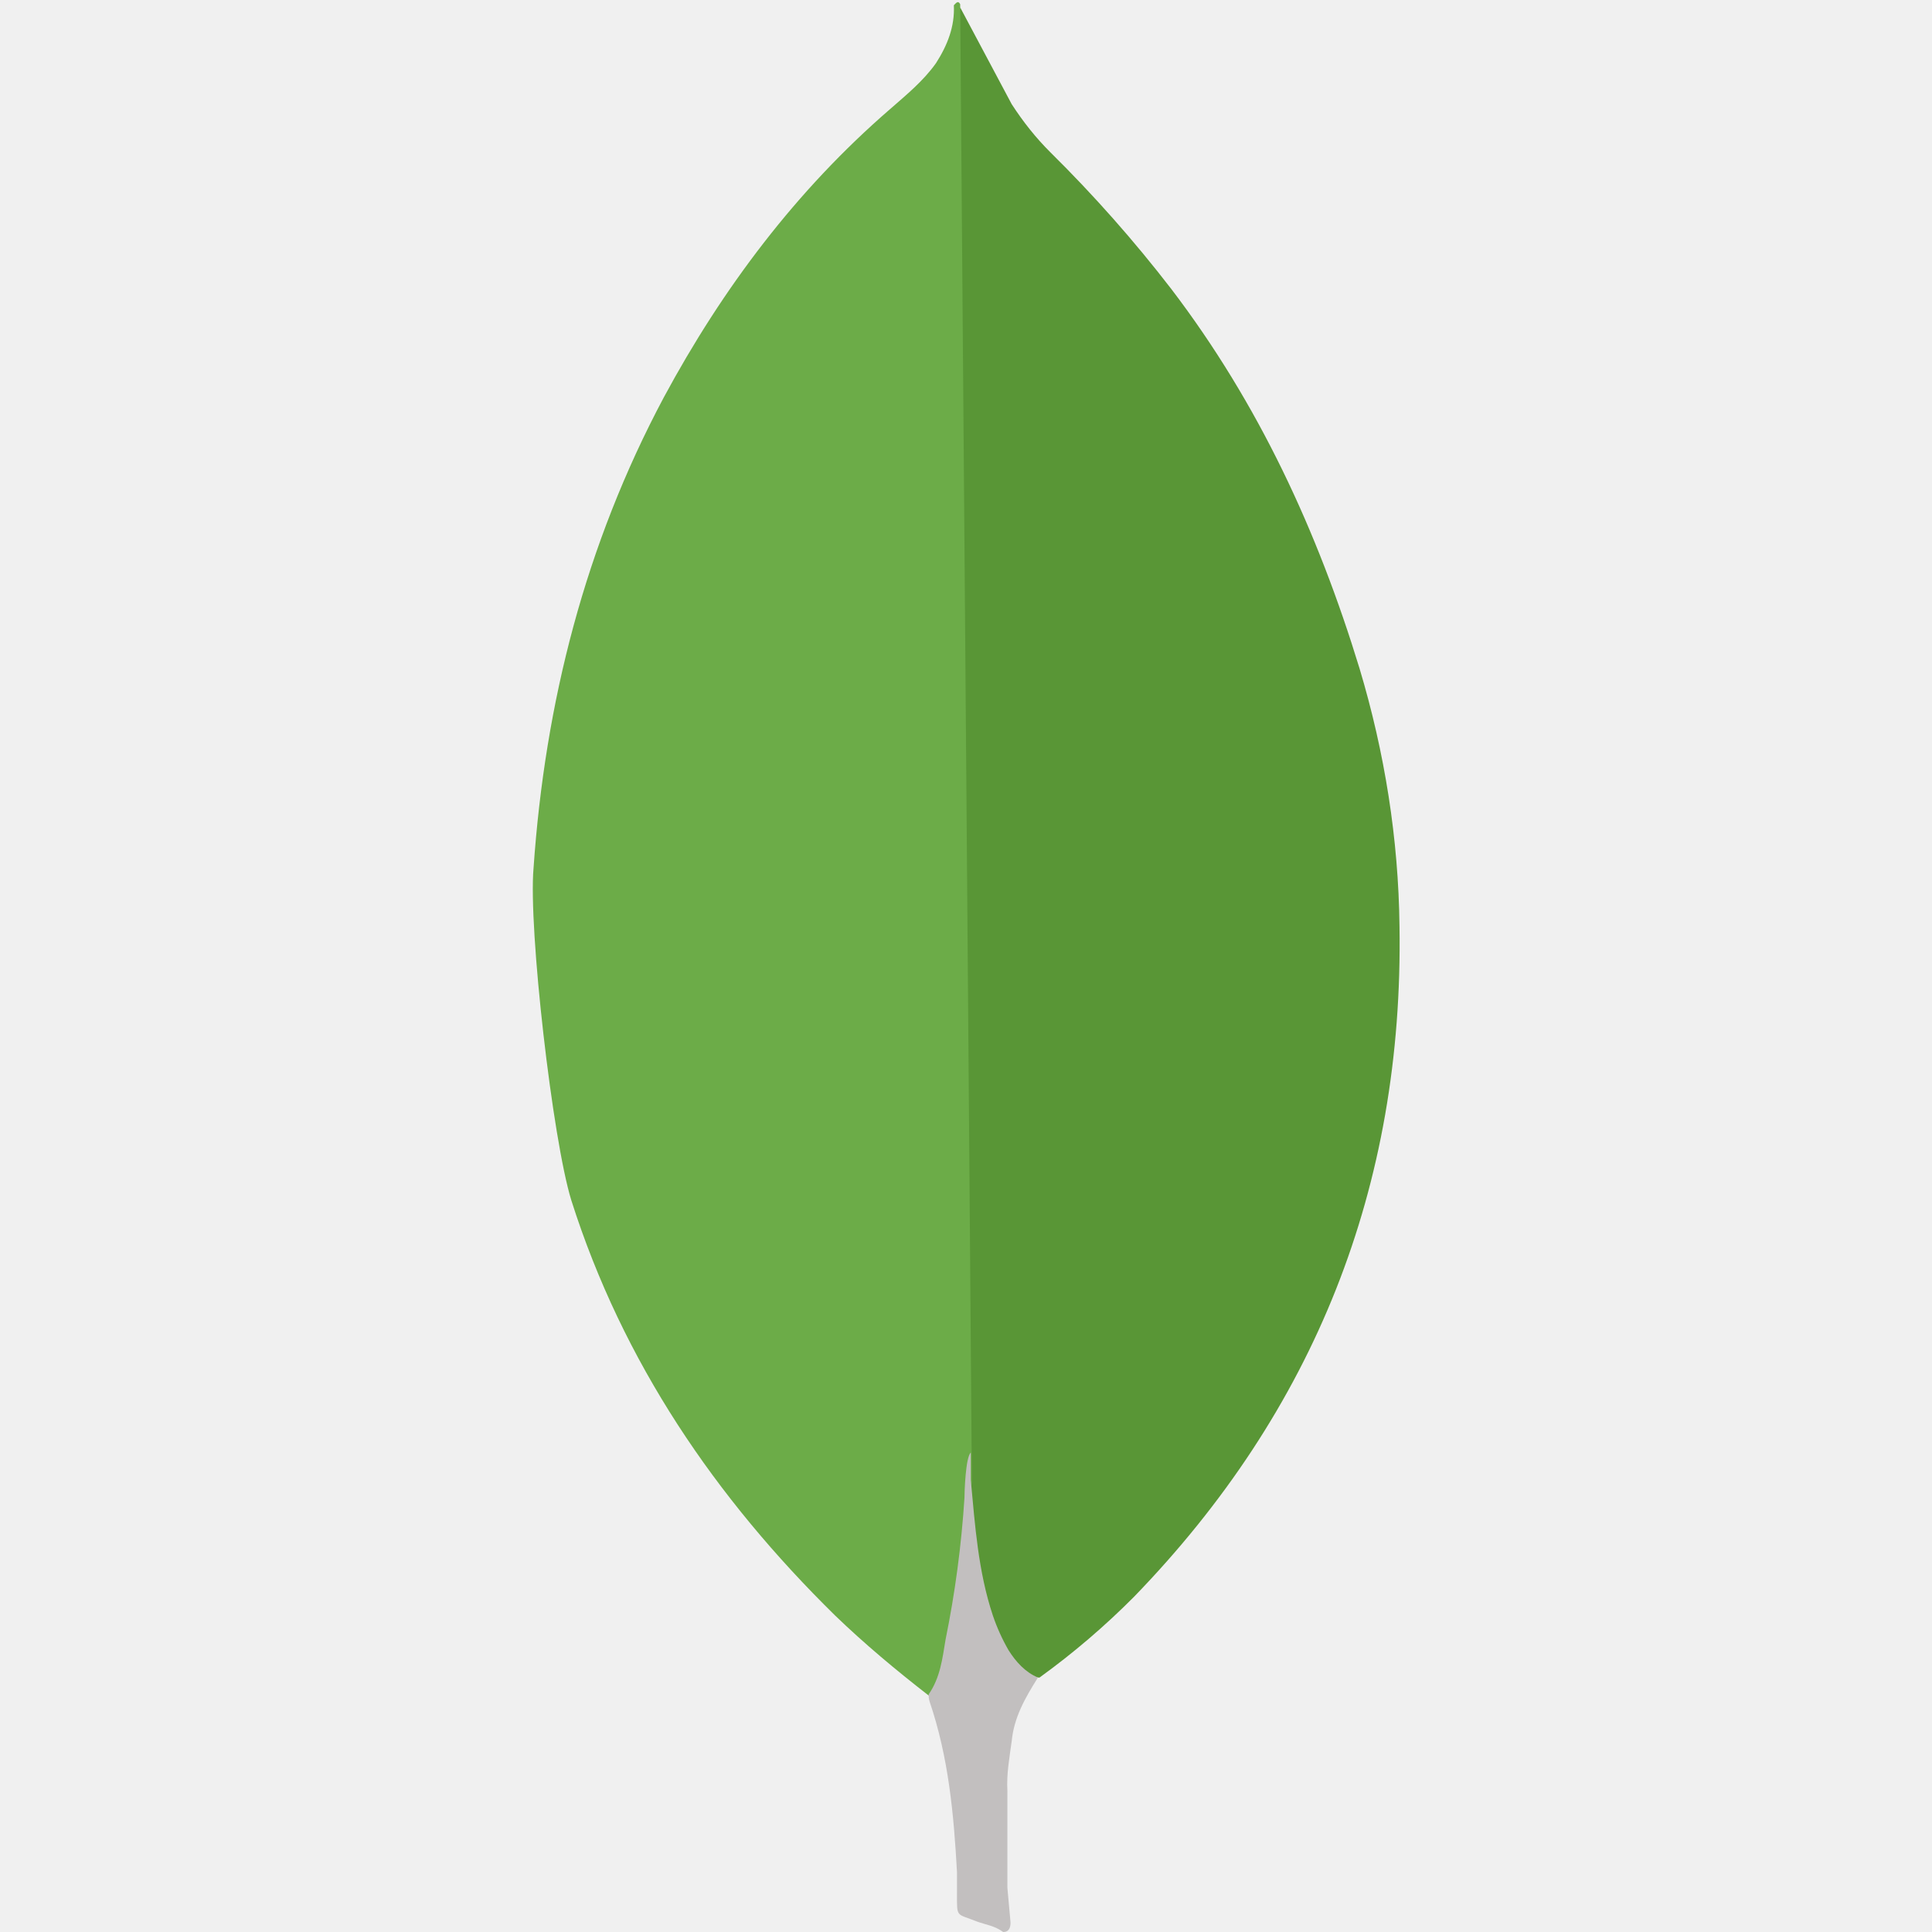
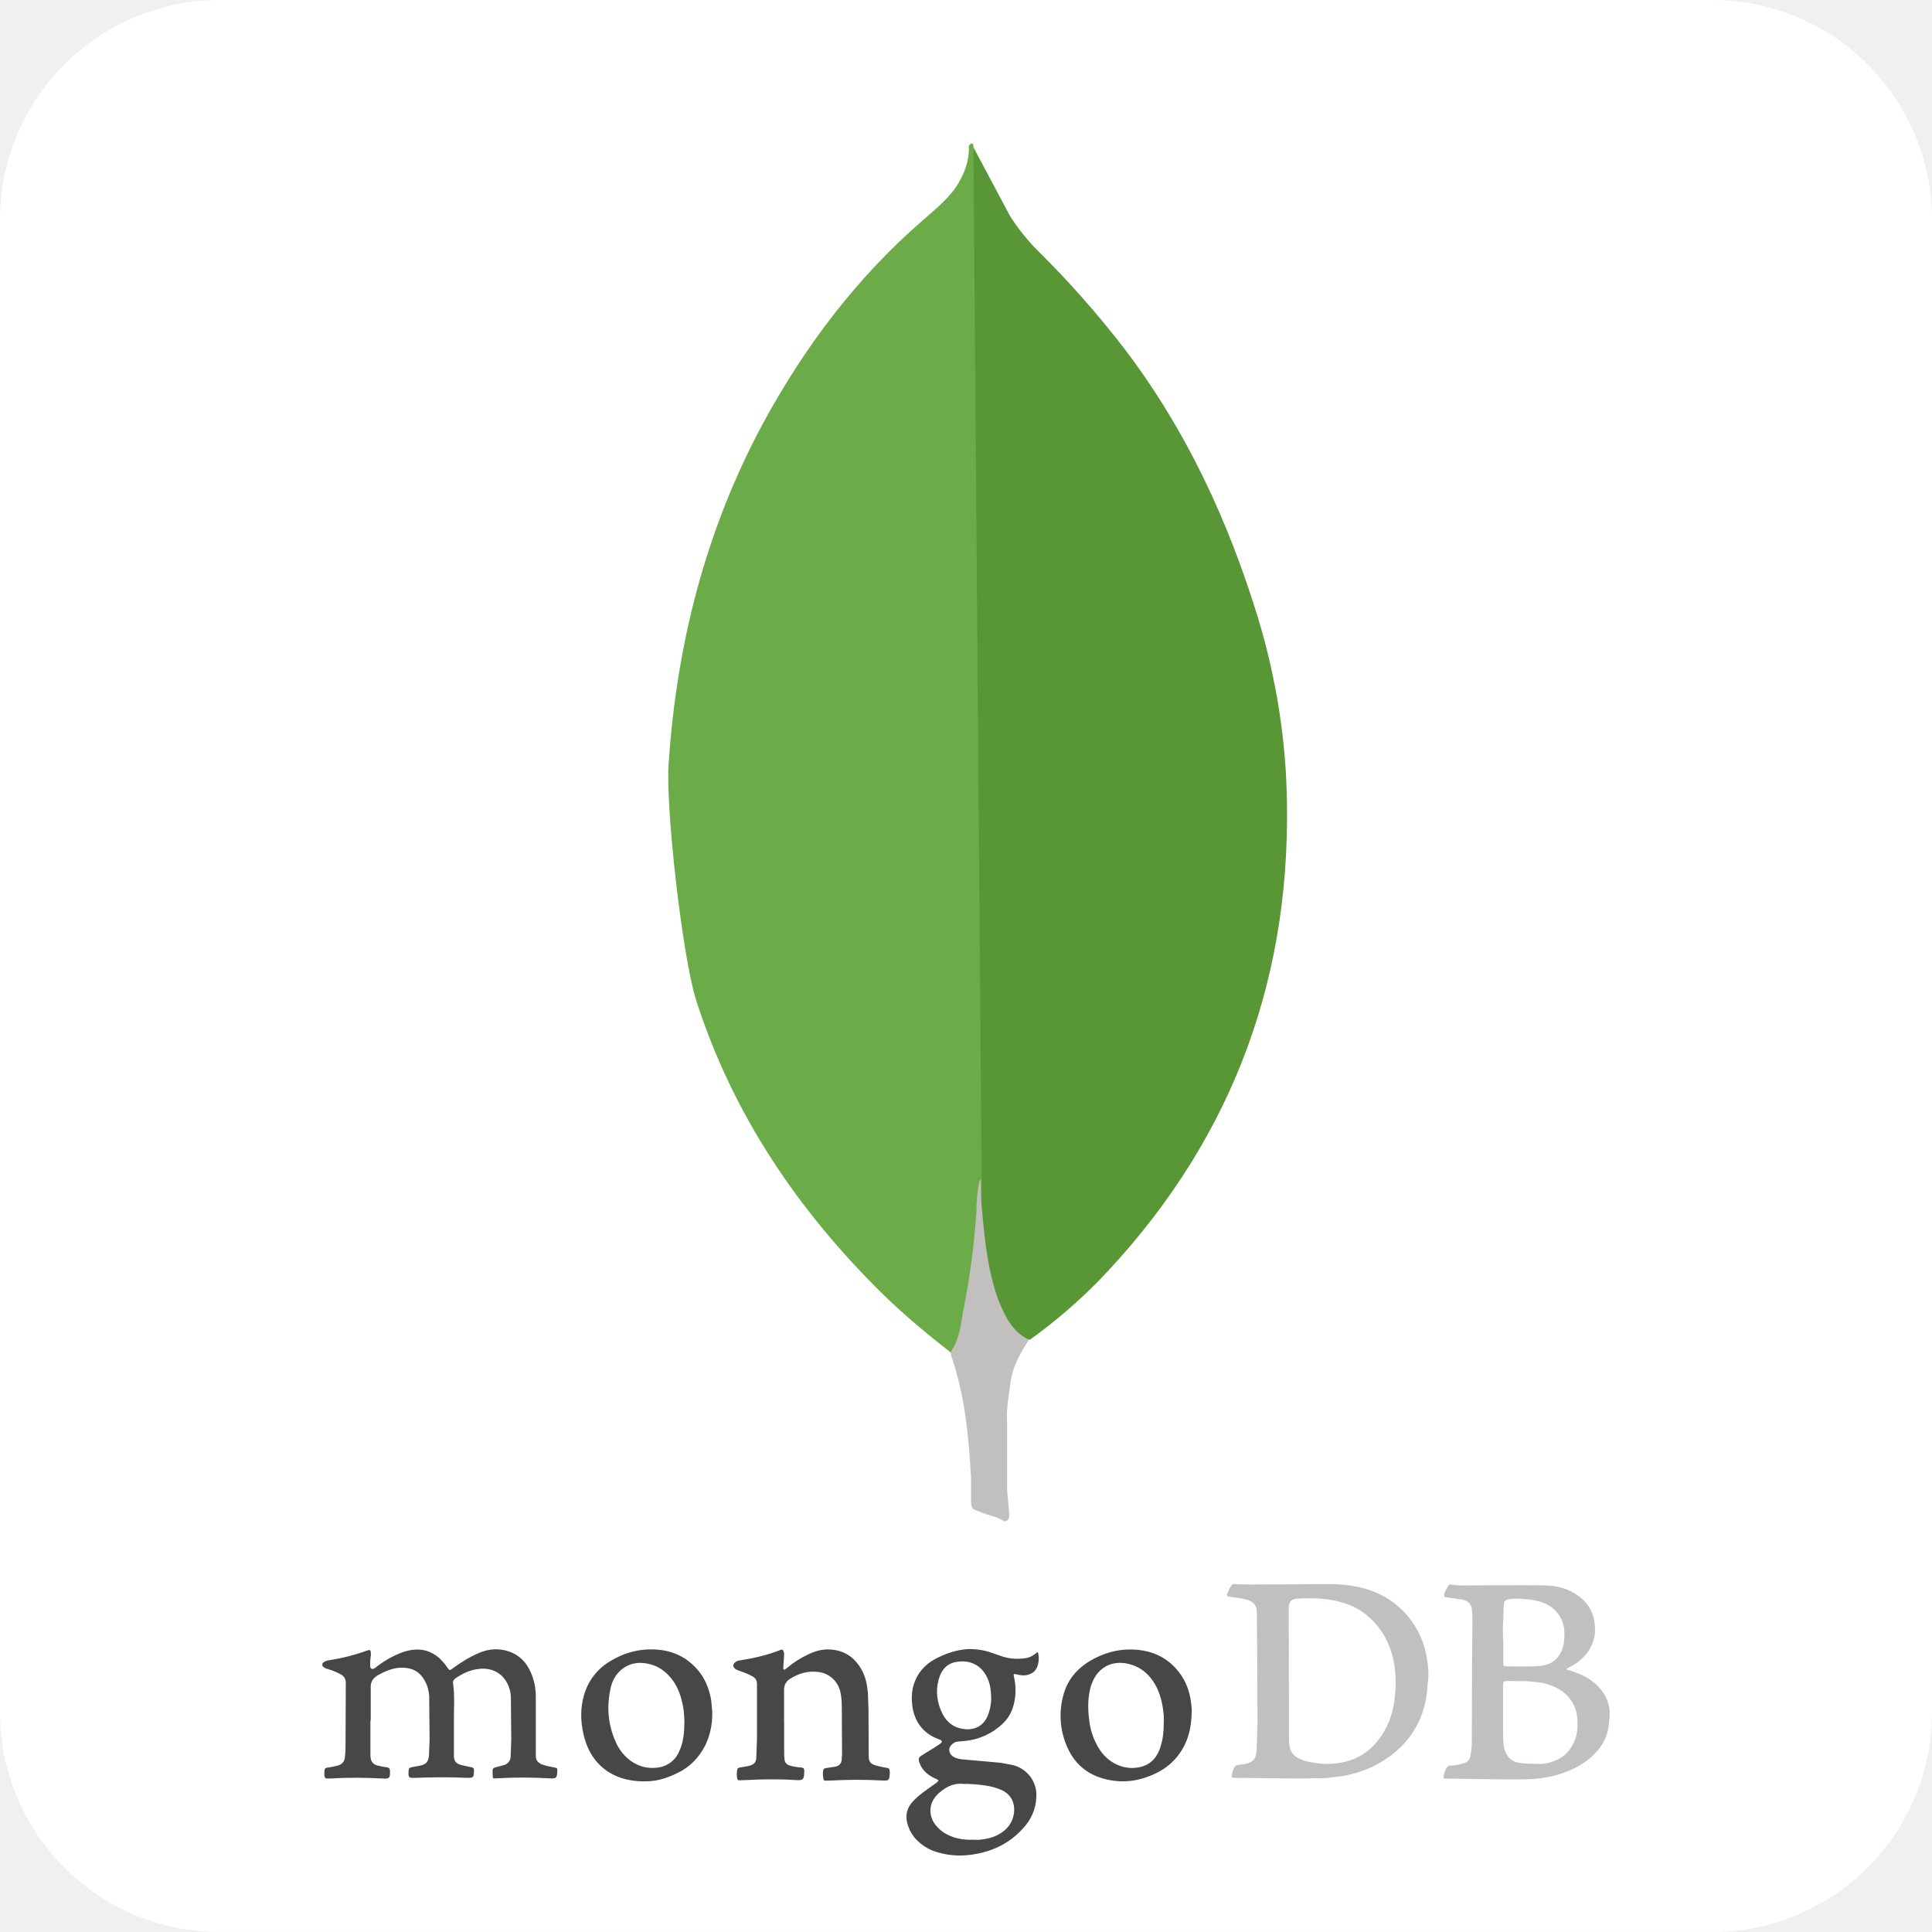
- <svg xmlns="http://www.w3.org/2000/svg" height="2500" viewBox="8.738 -.036 14.517 32.038" width="2500">
-   <path d="m15.9.087.854 1.604c.192.296.4.558.645.802a22.406 22.406 0 0 1 2.004 2.266c1.447 1.9 2.423 4.01 3.12 6.292.418 1.394.645 2.824.662 4.27.07 4.323-1.412 8.035-4.4 11.12a12.7 12.7 0 0 1 -1.57 1.342c-.296 0-.436-.227-.558-.436a3.589 3.589 0 0 1 -.436-1.255c-.105-.523-.174-1.046-.14-1.586v-.244c-.024-.052-.285-24.052-.181-24.175z" fill="#599636" />
-   <path d="m15.9.034c-.035-.07-.07-.017-.105.017.017.35-.105.662-.296.96-.21.296-.488.523-.767.767-1.55 1.342-2.77 2.963-3.747 4.776-1.3 2.44-1.97 5.055-2.16 7.808-.087.993.314 4.497.627 5.508.854 2.684 2.388 4.933 4.375 6.885.488.47 1.01.906 1.55 1.325.157 0 .174-.14.21-.244a4.78 4.78 0 0 0 .157-.68l.35-2.614z" fill="#6cac48" />
-   <path d="m16.754 28.845c.035-.4.227-.732.436-1.063-.21-.087-.366-.26-.488-.453a3.235 3.235 0 0 1 -.26-.575c-.244-.732-.296-1.5-.366-2.248v-.453c-.087.07-.105.662-.105.75a17.37 17.37 0 0 1 -.314 2.353c-.052.314-.087.627-.28.906 0 .035 0 .07.017.122.314.924.4 1.865.453 2.824v.35c0 .418-.017.33.33.47.14.052.296.07.436.174.105 0 .122-.087.122-.157l-.052-.575v-1.604c-.017-.28.035-.558.07-.82z" fill="#c2bfbf" />
+ <svg xmlns="http://www.w3.org/2000/svg" viewBox="0 0 2500.1 2500" width="2500" height="2500">
+   <path d="M2215.6 2500H284.4C127.3 2500 0 2372.7 0 2215.6V284.4C0 127.3 127.3 0 284.4 0h1931.3c157 0 284.4 127.3 284.4 284.4v1931.3c-.1 157-127.4 284.3-284.5 284.3z" fill="#fff" />
+   <path d="M1259.6 190.4l47.6 89.4c10.7 16.5 22.3 31.1 35.9 44.7 40 39.5 77.3 81.7 111.6 126.3 80.6 105.8 135 223.4 173.8 350.6 23.3 77.6 35.9 157.4 36.9 237.9 3.9 240.9-78.7 447.7-245.1 619.6-27 27.2-56.3 52.3-87.5 74.7-16.5 0-24.3-12.6-31.1-24.3-12.4-21.6-20.6-45.3-24.3-69.9-5.9-29.2-9.7-58.3-7.8-88.3v-13.6c-1.3-3.1-15.8-1340.2-10-1347.1z" fill="#599636" />
+   <path d="M1259.6 187.5c-1.9-3.9-3.9-1-5.9 1 1 19.5-5.9 36.9-16.5 53.5-11.7 16.5-27.2 29.2-42.8 42.8-86.3 74.7-154.3 165.1-208.7 266.1C913.2 686.8 875.9 832.5 865.4 986c-4.8 55.3 17.5 250.5 35 306.8 47.6 149.6 133 274.9 243.8 383.6 27.2 26.2 56.3 50.5 86.3 73.9 8.8 0 9.7-7.8 11.7-13.6 3.9-12.4 6.8-25 8.8-37.8l19.5-145.6z" fill="#6cac48" />
+   <path d="M1307.2 1792.6c1.9-22.3 12.6-40.7 24.3-59.2-11.7-4.8-20.4-14.5-27.2-25.2-5.9-10.2-10.7-20.9-14.5-32.1-13.6-40.7-16.5-83.6-20.4-125.2v-25.2c-4.8 3.9-5.9 36.9-5.9 41.8-2.8 44.1-8.7 87.8-17.5 131.1-2.9 17.5-4.8 35-15.6 50.5 0 1.9 0 3.9 1 6.8 17.5 51.5 22.3 103.9 25.2 157.4v19.5c0 23.3-1 18.4 18.4 26.2 7.8 2.9 16.5 3.9 24.3 9.7 5.9 0 6.8-4.8 6.8-8.8l-2.9-32.1v-89.4c-.9-15.6 2-31.1 4-45.8z" fill="#c2bfbf" />
+   <path d="M479.33 2226.45v43.194c0 1.736 0 3.472.307 5.106.51 5.106 3.676 8.271 8.27 9.7 4.29 1.124 8.68 1.94 13.071 2.553 2.553.307 3.37 1.43 3.676 4.187.306 9.7-.51 10.824-9.905 10.211-21.852-1.123-43.806-1.43-65.658 0h-2.042c-6.842.307-7.352-.306-7.352-7.148 0-1.123.306-2.552.306-3.676 0-2.042 1.43-3.165 3.37-3.165 4.595-.51 8.781-1.736 13.07-2.553 5.922-1.43 9.394-5.105 9.905-11.13.817-6.535.817-13.377.817-19.912l.306-76.176c.204-4.493-2.246-8.68-6.229-10.824-5.105-2.859-10.62-5.105-16.236-6.841-1.736-.51-3.37-.817-4.799-1.736-4.187-2.042-4.289-5.719-.306-7.965 1.43-.817 3.165-1.43 4.799-1.736a260.072 260.072 0 0 0 50.546-12.764c3.37-1.123 4.288-.817 4.595 2.553.306 2.042 0 4.595-.307 6.535-.51 3.676-.51 7.352-.51 10.824 0 1.43.306 2.86 1.736 3.676s2.859 0 4.186-.817c5.923-4.595 11.948-8.782 18.483-12.458 9.394-5.105 19.299-9.7 30.123-11.13 13.07-1.736 24.405 1.736 34.412 10.211 4.084 3.676 7.76 7.863 10.824 12.458 2.859 4.187 3.165 4.289 6.841 1.43 10.824-7.965 22.159-15.01 34.412-20.219 12.764-5.412 25.834-6.228 38.905-1.736 13.377 4.8 22.465 14.194 27.877 26.958 4.595 10.211 6.535 20.831 6.535 31.86v76.175c0 5.106 2.042 8.271 7.148 10.824 5.412 2.042 11.334 3.165 17.052 4.289 3.676.817 3.676.817 3.676 4.595-.51 9.394-1.43 9.905-10.517 9.394a588.168 588.168 0 0 0-68.415 0c-4.595.306-4.595.306-4.8-4.289v-1.43c-.306-7.658-.306-7.658 7.148-9.394l7.352-2.042c5.106-1.225 8.782-5.82 8.782-11.13l.817-21.342-.51-55.65c-.205-5.004-1.226-9.906-3.166-14.5-7.148-17.36-22.771-23.589-37.782-21.853-11.334 1.123-21.341 5.719-30.736 12.254-2.042 1.43-3.37 3.165-3.165 5.922 2.553 18.176.817 36.352 1.123 54.528v39.518c0 7.148 2.86 10.517 9.7 12.253l13.071 2.86c2.042.306 3.166 1.123 3.166 3.37v2.041c-.307 7.965-.817 8.271-8.782 8.271-22.771-1.123-45.44-.816-67.905 0-7.658.307-8.27-.51-7.965-8.27.307-4.596.817-4.8 5.106-5.719l9.394-1.736c8.272-1.736 11.335-4.8 11.948-13.683l.816-19.095-.51-57.08c-.51-7.149-2.042-13.888-5.923-20.423-5.718-10.518-14.602-15.93-26.753-16.44-12.254-.817-22.975 3.676-33.289 9.394-7.148 4.187-10.21 9.088-9.7 17.36v41.457zm535.375 1.737v40.028c0 2.859.205 5.718.511 8.475.204 3.88 3.063 7.148 6.842 7.965 4.901 1.43 9.904 2.246 15.01 2.553 2.86.306 3.37 1.43 3.676 3.676v2.042c-.306 9.905-1.43 11.13-11.13 10.518-21.648-1.43-43.194-1.124-64.74 0l-8.27.306c-1.736 0-2.043-.817-2.553-2.042a29.428 29.428 0 0 1 0-11.947c.306-1.736 1.43-2.043 3.165-2.553 4.187-.51 7.659-1.43 11.641-2.043 7.148-1.735 9.7-4.595 9.905-11.947l.817-23.894v-69.947c0-5.106-2.042-8.271-6.535-10.518-5.106-2.859-10.518-4.799-16.236-6.841-1.736-.51-3.37-1.123-4.8-2.042-3.676-2.553-4.186-6.23-.51-9.088 1.634-1.328 3.574-2.145 5.718-2.247 18.176-2.859 35.842-6.841 52.894-13.683 2.043-.817 2.86-.306 3.676 1.43s1.124 3.676.817 5.718l-.817 13.377c0 1.736-.816 4.186.511 4.799 1.736 1.123 2.86-1.43 4.289-2.042a123.8 123.8 0 0 1 27.57-17.564c8.782-4.186 17.87-6.841 28.081-6.228 19.095 1.123 32.676 10.823 41.458 27.57 4.595 8.782 6.535 18.482 7.352 28.387l.817 20.831.306 62.8c.306 4.799 2.042 7.964 6.842 9.7a98.384 98.384 0 0 0 15.316 3.676c4.595.51 4.8 1.43 5.106 5.718v1.43c-.51 9.7-1.123 9.905-10.824 9.394a600.917 600.917 0 0 0-63.616 0c-2.86.306-5.718 0-8.271.306-1.736 0-2.86-.306-3.166-2.042-.51-3.676-1.123-7.352-.306-11.334.306-1.736 1.123-2.553 3.166-2.86l13.07-2.042c4.595-1.123 7.148-4.186 7.658-8.27l.511-7.965-.306-59.43c0-6.841-.307-13.683-1.736-20.422-3.37-14.602-14.5-24.916-29.51-26.448-13.071-1.43-24.916 2.043-35.842 9.088-5.412 3.37-7.659 8.272-7.659 14.194v42.887c0-.817 0-.817.307-.817z" fill="#47474a" />
+   <path d="M1846.82 2147.824c-3.166-20.729-10.824-39.21-24.201-55.447-11.641-14.295-26.652-25.426-43.806-32.37-17.87-7.351-36.965-9.7-56.264-10.21-7.965-.307-116.51 1.429-124.475 0-2.043-.307-3.37.306-4.595 2.042-1.43 2.042-2.86 4.288-3.676 6.535-3.37 7.658-3.37 7.148 4.799 8.27 6.841 1.124 13.377 1.737 19.912 3.677 5.922 2.042 10.211 5.412 11.64 11.947.511 3.166 1.124 103.134 1.124 149.697l-1.123 33.289c-.307 2.552-.511 5.105-1.43 7.352-1.123 3.37-3.166 6.229-6.535 7.658-3.778 1.736-7.76 2.86-11.947 3.166-7.659.816-8.782 1.123-11.335 9.7l-.817 3.166c-.51 3.676-.306 4.288 3.37 4.288l84.957.817 33.29-.51 22.974-2.86c26.141-4.799 49.423-15.623 69.335-32.982 11.334-10.007 20.626-22.158 27.264-35.841 7.964-15.93 11.334-33.289 12.253-50.852 1.532-10.11 1.021-20.32-.715-30.532zm-41.152 40.335c-1.123 18.176-4.8 35.841-14.193 51.669-11.948 20.728-29 35.228-52.588 40.334-10.212 2.042-20.423 3.165-31.145 1.736-7.658-.817-15.01-1.736-22.158-4.289-12.764-4.595-17.36-12.458-17.563-24.915l-.307-171.345c0-10.211 4.595-12.458 11.947-12.764 11.13-.817 22.465-.51 33.493.51 11.845 1.124 23.384 3.983 34.412 8.272 8.17 3.37 15.725 8.067 22.465 13.887 15.317 13.07 25.528 29.51 31.144 48.81 4.595 15.623 5.412 31.552 4.595 47.482zm277.337 27.876c0-1.736 0-3.165-.306-4.799-2.553-15.623-10.824-27.57-23.588-36.658-8.271-5.923-17.563-9.905-27.264-12.764-1.736-.51-3.165-1.124-4.8-1.43.307-1.43 1.124-1.736 2.043-2.042 5.718-2.86 11.13-5.923 15.93-10.211 8.781-7.352 14.602-16.44 17.563-27.57 1.736-5.923 1.736-11.948 1.123-18.177-.919-14.806-8.577-28.387-20.729-36.964-13.07-9.701-28.387-13.683-44.316-13.888-30.736-.51-61.676 0-92.31 0-8.782 0-17.563.51-26.753-.817-1.736-.306-4.187-.816-5.412 1.124-2.043 3.676-4.596 7.352-5.412 11.64-.307 2.043.306 3.166 2.552 3.37l19.606 2.86c7.658 1.123 13.07 5.411 13.683 12.253.51 4.697.817 9.496.817 14.193l-.51 53.099-.307 105.074c0 6.228-.817 12.253-2.042 18.482-.613 4.084-3.472 7.352-7.352 8.475-5.719 1.736-11.13 3.37-17.053 3.37-3.268-.306-6.331 1.736-7.352 4.8-1.123 2.552-2.042 5.411-2.553 7.964-.51 3.37.306 4.595 3.676 4.187 2.553-.307 96.292 2.042 113.958.306 10.517-1.123 20.83-2.553 31.246-5.718 17.87-5.719 34.412-13.888 47.482-27.877 10.824-11.335 17.053-25.018 17.564-40.947.816-3.676.816-7.352.816-11.335zm-137.851-116.51l.817-22.77c0-4.29 1.735-6.23 5.922-7.149 6.842-1.43 13.683-.817 20.423-.51 6.841.51 13.376 1.43 20.218 3.37 12.458 3.675 22.158 10.823 27.877 22.77 2.552 5.412 3.982 11.335 3.982 17.36.306 7.964-.306 15.623-3.37 23.281-4.8 10.518-12.458 17.36-23.588 19.3-11.13 2.042-42.58 1.123-47.482 1.123-4.289 0-4.595-.51-4.595-4.8v-26.753c-.715-8.271-.715-16.644-.306-25.018zm92.31 152.862c-4.8 12.764-13.684 21.648-26.141 26.448-6.842 2.552-13.684 4.186-20.831 3.676-8.782-.307-17.564 0-26.448-1.736-11.947-2.553-17.359-13.888-18.176-22.159-1.43-14.5-.51-29.306-.816-40.028v-37.475c0-4.595.51-5.923 5.412-5.923l26.753.307 18.176 2.042c12.764 2.86 24.405 7.658 33.493 17.563 7.352 7.965 11.334 17.564 12.253 28.081.817 9.905.307 19.606-3.37 29z" fill="#c2bfbf" />
+   <path d="M1315.529 2166.817l7.352 1.123c7.964.307 17.359-2.552 20.218-13.683a29.258 29.258 0 0 0 0-16.235c-1.736 0-2.553 1.43-3.37 2.042-4.288 3.37-9.088 5.412-14.193 5.922-10.212 1.124-20.423.51-30.43-3.165l-13.887-4.8c-9.7-3.165-19.912-4.492-30.123-3.982-14.5 1.123-28.081 5.923-40.947 12.764-13.683 7.352-23.282 18.483-27.877 33.493-2.553 8.782-2.86 17.87-1.736 26.958 2.86 20.729 13.683 35.228 32.982 42.887 1.124.306 2.043.817 3.166 1.123 2.553 1.43 2.859 2.86.51 4.8l-7.147 4.799-17.053 10.517c-4.289 2.553-4.8 4.595-3.37 9.088 1.736 5.31 4.8 10.007 9.088 13.683 3.88 3.37 8.271 6.025 13.07 7.965 3.166 1.43 3.166 2.042.307 4.595l-16.236 11.641c-5.412 4.187-10.824 8.271-15.317 13.683a27.922 27.922 0 0 0-6.842 25.528c2.145 9.905 7.25 18.789 14.807 25.528a59.6 59.6 0 0 0 26.14 14.194c15.93 4.595 32.37 4.8 48.606 1.736 23.282-4.289 43.704-14.602 59.634-32.063 11.13-11.641 17.563-25.324 18.176-41.56 1.327-19.504-11.743-36.965-30.736-41.458l-15.317-2.859-46.87-4.187c-5.105-.306-10.21-1.123-14.5-3.676-5.411-3.37-6.841-9.905-3.37-14.193 2.554-3.166 5.72-5.106 9.701-5.412l9.088-.817a82.347 82.347 0 0 0 47.993-21.852 50.514 50.514 0 0 0 14.5-24.2c3.37-12.254 3.37-24.916.51-37.374-.816-3.165-.51-3.37 3.37-2.86zm-69.641 141.528c1.736.306 3.37 0 5.106 0 11.947.51 24.2 1.43 35.841 4.595 3.778 1.123 7.556 2.553 11.13 4.289 11.335 6.229 15.623 17.053 14.194 28.693-1.736 12.764-8.782 21.852-19.912 27.877-7.352 4.187-15.623 5.923-24.2 6.842-3.166.306-5.923 0-9.089 0-9.905.306-19.605-.817-29-4.8-6.535-2.553-11.947-6.229-16.746-11.334-9.905-9.905-14.602-28.081.306-42.887 9.088-8.476 19.3-14.398 32.37-13.275zm32.472-88.634c-5.923 15.011-19.095 19.606-32.064 17.564-11.947-1.736-20.728-8.271-26.447-19.095-7.352-14.5-9.394-29.51-5.105-45.134 3.165-11.64 10.21-20.422 22.77-22.465 15.93-2.859 31.145 2.86 39.212 18.789 4.187 7.658 5.922 17.053 5.922 30.43-.306 5.411-1.43 12.764-4.288 19.911zm-358.006-19.4c-2.553-15.318-8.271-29.307-18.79-40.948-15.622-17.36-35.534-24.915-57.999-25.018-19.605-.306-38.088 5.412-54.528 15.624-16.236 9.7-28.08 25.221-33.289 43.5-4.799 16.44-4.595 33.288-.816 50.035 9.904 44.93 44.623 64.228 86.08 61.37 12.254-.818 23.895-4.8 34.923-10.212 16.44-7.658 28.387-19.912 36.658-36.046 6.535-13.376 9.394-27.57 9.088-43.806zm-40.335 63.105c-4.186 13.07-15.623 22.464-29.306 23.894-12.458 1.736-24.2-1.43-34.616-8.782-7.556-5.616-13.683-12.866-17.87-21.341-11.64-23.895-13.683-48.81-7.658-74.44 1.94-7.965 6.024-15.113 11.947-20.73 10.517-9.7 22.771-11.946 36.352-9.087 13.07 2.86 22.975 9.905 31.144 20.729s11.947 23.281 14.194 36.352c1.123 6.535 1.123 13.376 1.43 17.563 0 13.683-1.124 24.916-5.413 35.842zm661.178-60.757c-2.042-16.44-8.271-31.553-19.912-44.01-15.317-16.747-35.229-23.895-57.387-24.201-19.095-.307-36.658 5.105-52.894 14.5-18.176 10.823-30.736 26.14-35.535 46.87-5.719 22.668-3.37 46.562 6.841 67.598 9.394 19.911 25.324 32.676 46.36 38.394 23.28 6.229 45.44 3.37 67.087-7.148 18.789-9.088 32.063-23.282 39.824-42.58 4.595-11.335 6.229-23.589 6.535-37.783.204-2.552-.408-7.147-.919-11.64zm-39.211 57.08c-4.595 15.317-14.194 25.324-30.43 27.57-11.947 1.737-23.281-1.122-33.493-7.964-8.781-5.922-15.01-13.887-19.605-23.282-5.106-9.904-7.965-20.422-9.088-31.246-1.736-13.377-1.736-26.447 1.43-39.824.612-2.655 1.43-5.208 2.552-7.658 7.965-19.912 25.528-29 46.36-24.405 13.887 3.165 24.404 10.824 32.369 22.465 7.658 11.334 11.334 23.894 13.07 37.373.817 5.412 1.124 11.13.817 15.93 0 11.13-.817 21.34-4.186 31.246z" fill="#47474a" />
</svg>
